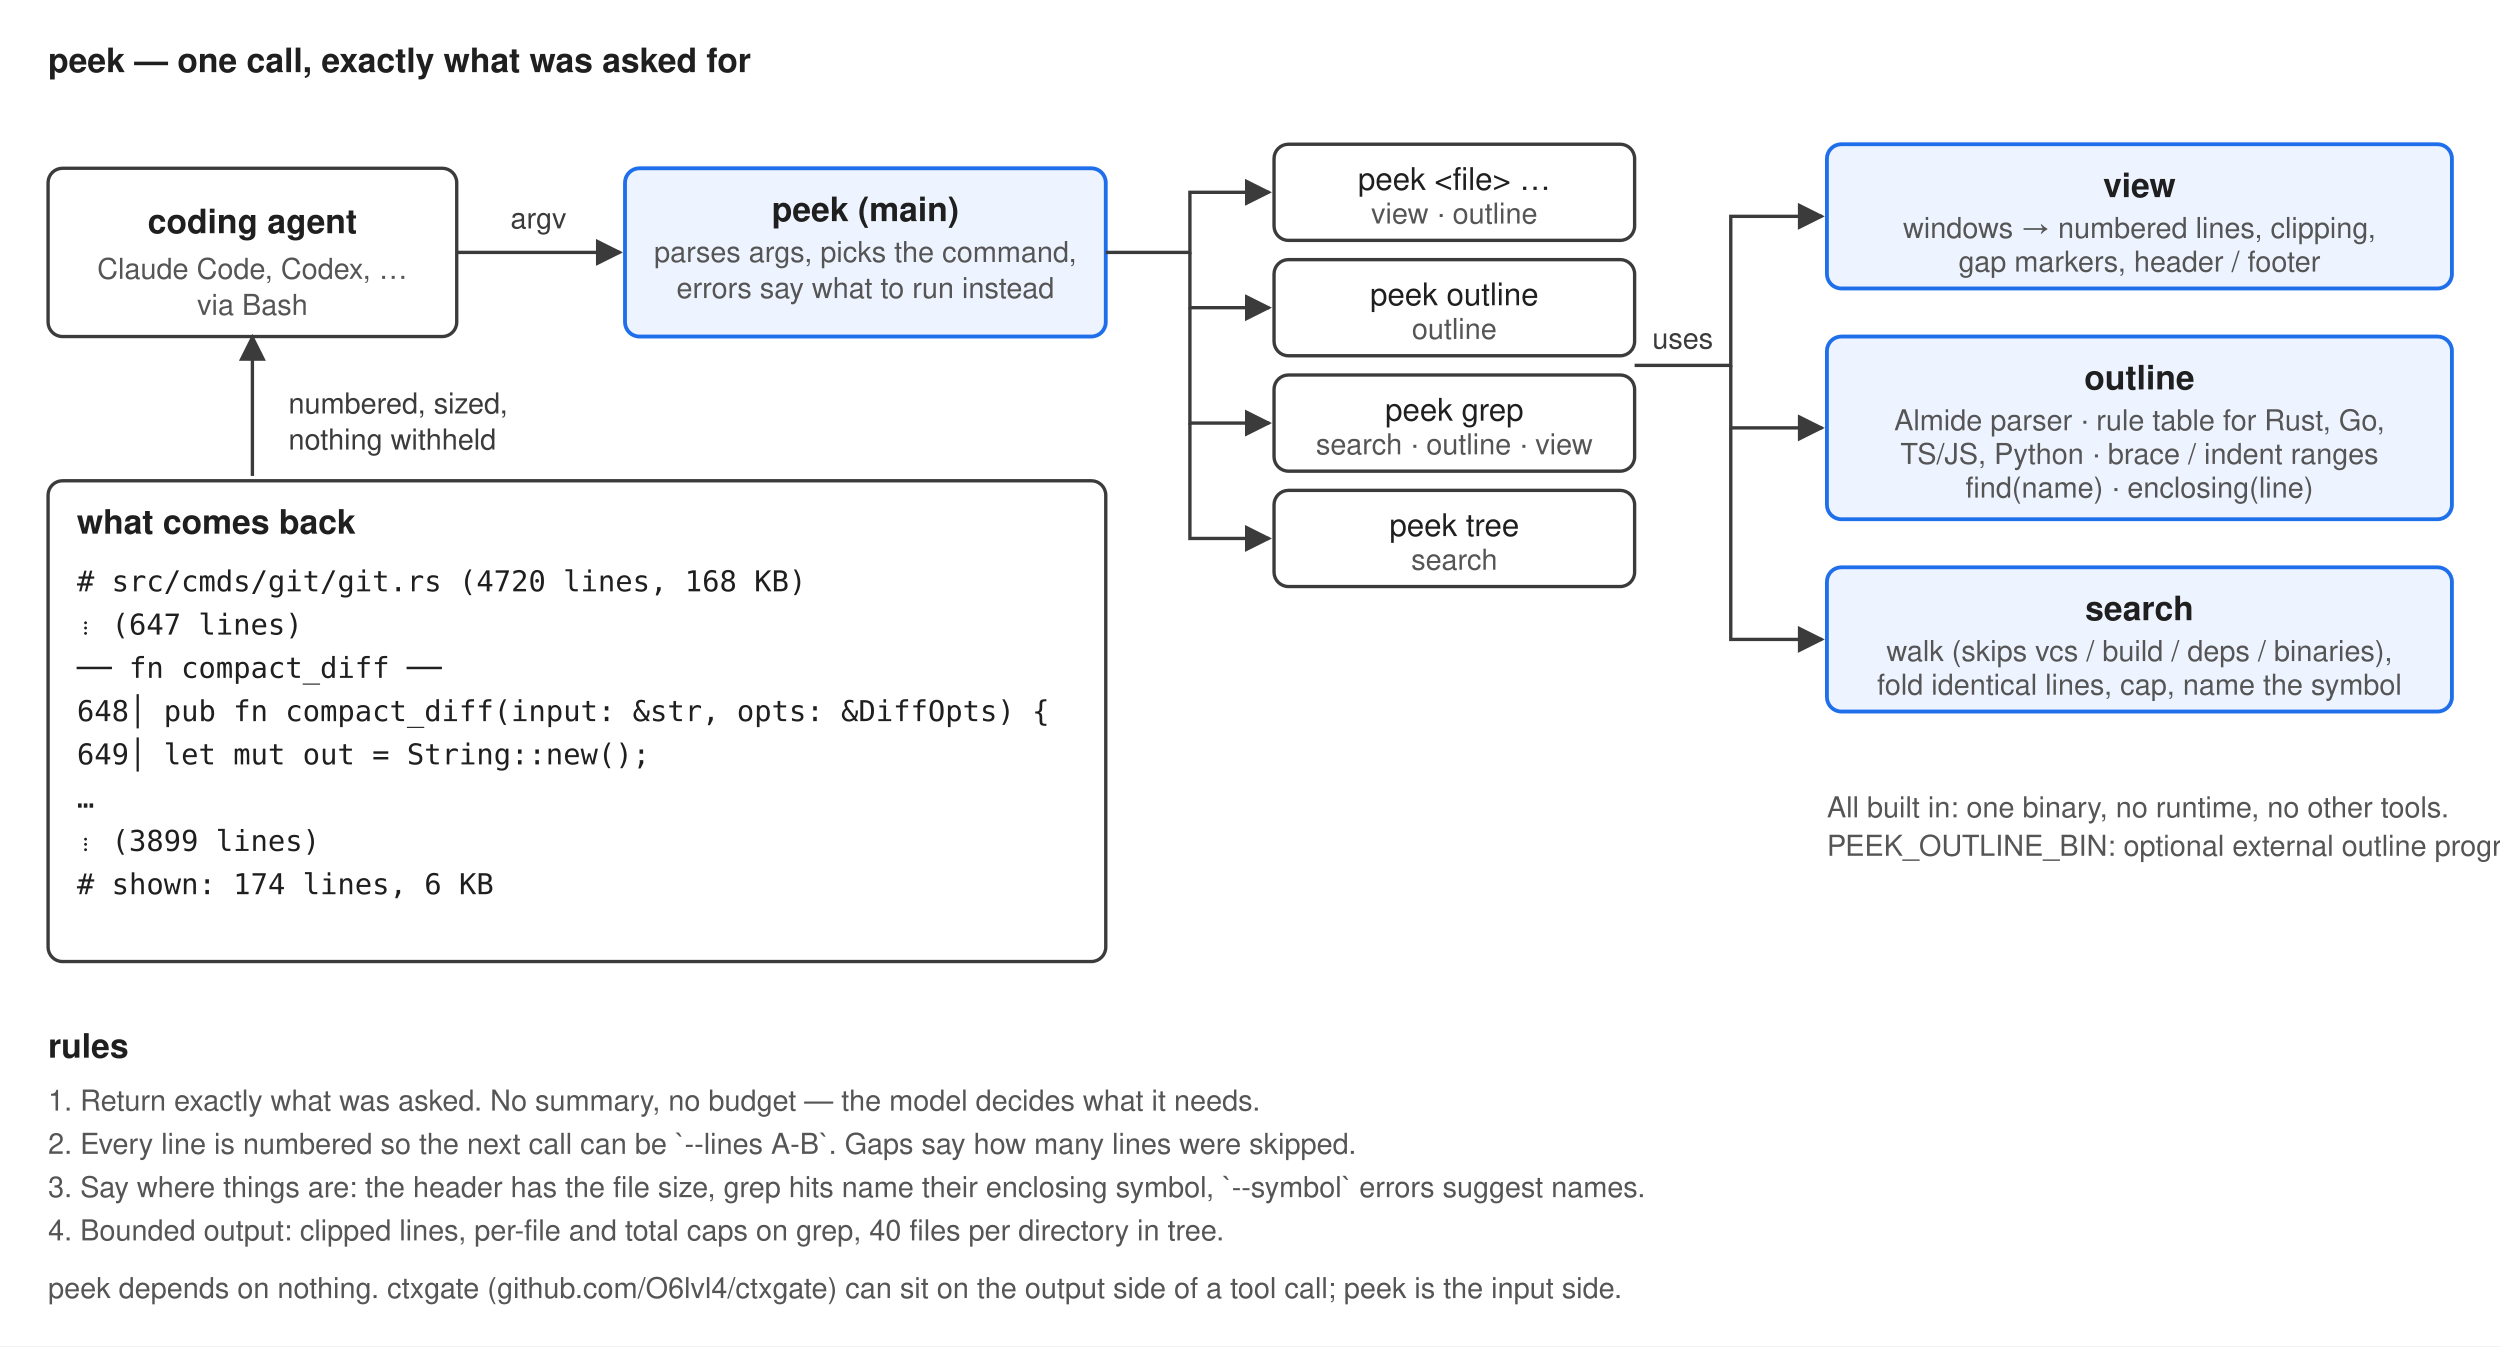
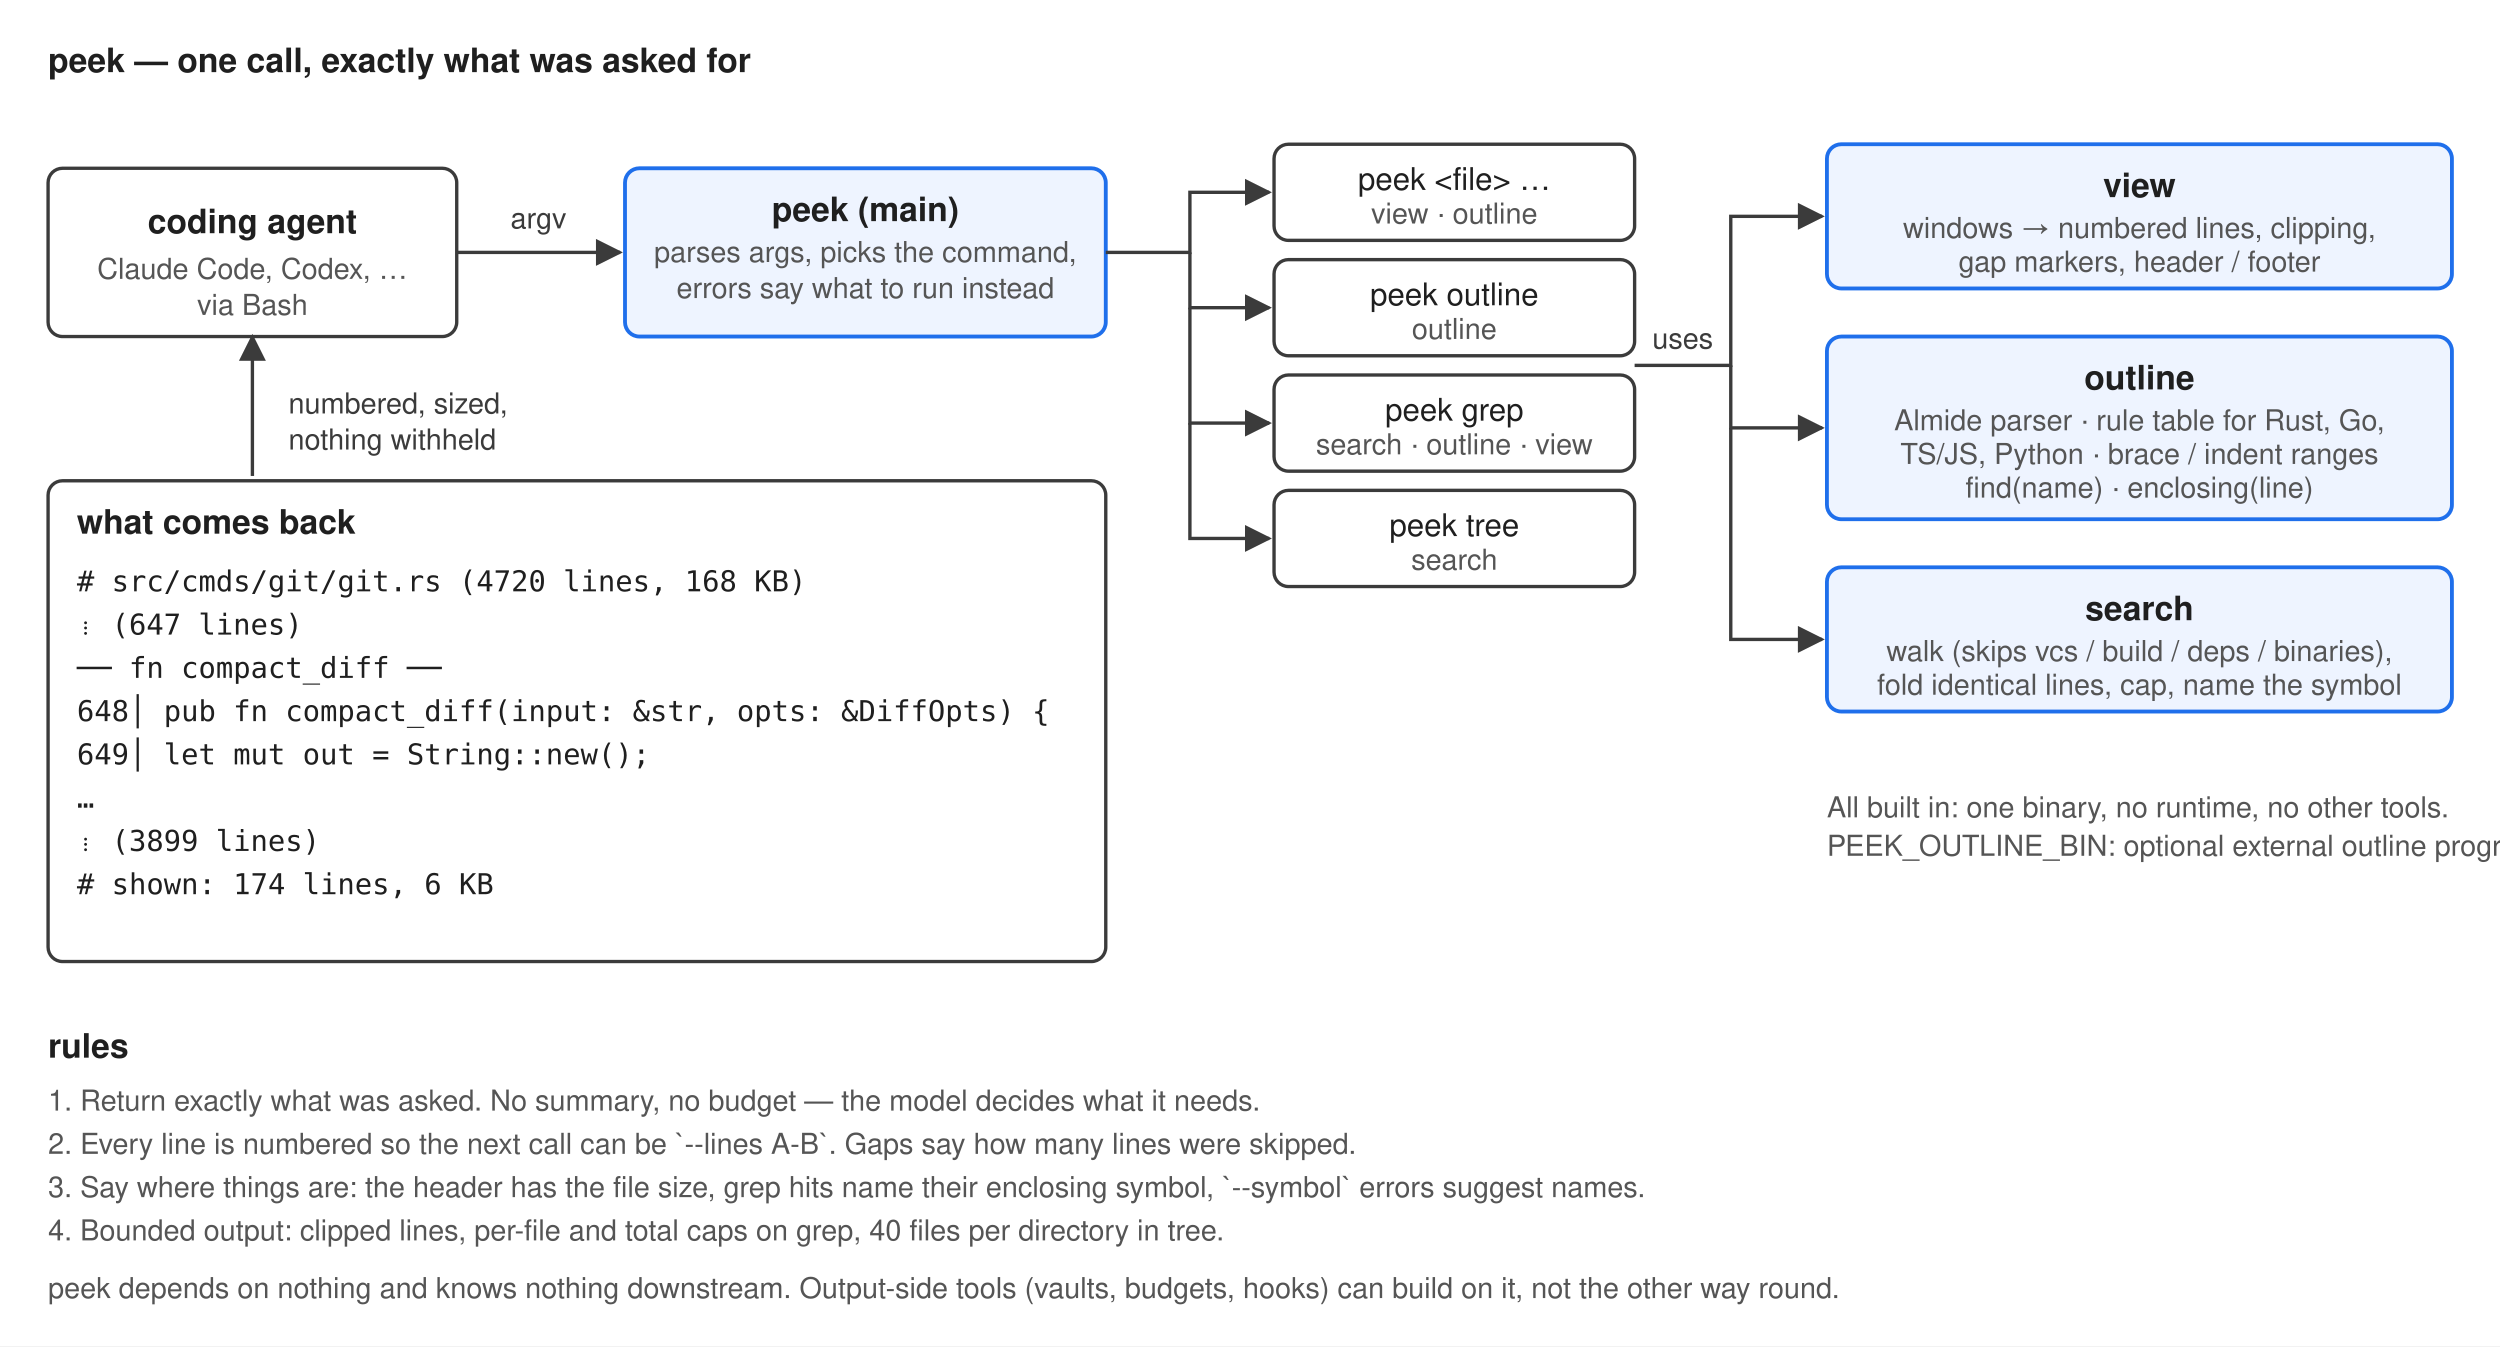
<svg xmlns="http://www.w3.org/2000/svg" width="1040" height="560" viewBox="0 0 1040 560" font-family="ui-sans-serif, -apple-system, 'Segoe UI', Helvetica, Arial, sans-serif" font-size="13">
  <defs>
    <marker id="a" viewBox="0 0 10 10" refX="9" refY="5" markerWidth="8" markerHeight="8" orient="auto-start-reverse">
      <path d="M0,0 L10,5 L0,10 z" fill="#3b3b3b" />
    </marker>
    <marker id="ab" viewBox="0 0 10 10" refX="9" refY="5" markerWidth="8" markerHeight="8" orient="auto-start-reverse">
      <path d="M0,0 L10,5 L0,10 z" fill="#1f6feb" />
    </marker>
  </defs>
  <style>
    .box { fill:#ffffff; stroke:#3b3b3b; stroke-width:1.4; rx:6; }
    .mod { fill:#eef4ff; stroke:#1f6feb; stroke-width:1.6; rx:6; }
    .ext { fill:#fff8e6; stroke:#b8860b; stroke-width:1.4; rx:6; stroke-dasharray:5 3; }
    .t { fill:#1f1f1f; }
    .h { fill:#1f1f1f; font-weight:600; font-size:14px; }
    .s { fill:#555; font-size:12px; }
    .l { fill:#3b3b3b; font-size:12px; }
    .lb { fill:#1f6feb; font-size:12px; }
    .arrow { stroke:#3b3b3b; stroke-width:1.4; fill:none; marker-end:url(#a); }
    .arrowb { stroke:#1f6feb; stroke-width:1.4; fill:none; marker-end:url(#ab); stroke-dasharray:5 4; }
    .mono { font-family: ui-monospace, Menlo, Consolas, monospace; font-size:12px; fill:#1f1f1f; }
  </style>
  <rect x="0" y="0" width="1040" height="560" fill="#ffffff" />
  <text x="20" y="30" class="h" font-size="16">peek — one call, exactly what was asked for</text>
  <rect x="20" y="70" width="170" height="70" class="box" />
  <text x="105" y="97" text-anchor="middle" class="h">coding agent</text>
  <text x="105" y="116" text-anchor="middle" class="s">Claude Code, Codex, …</text>
  <text x="105" y="131" text-anchor="middle" class="s">via Bash</text>
  <rect x="260" y="70" width="200" height="70" class="mod" />
  <text x="360" y="92" text-anchor="middle" class="h">peek (main)</text>
  <text x="360" y="109" text-anchor="middle" class="s">parses args, picks the command,</text>
  <text x="360" y="124" text-anchor="middle" class="s">errors say what to run instead</text>
  <line x1="190" y1="105" x2="258" y2="105" class="arrow" />
  <text x="224" y="95" text-anchor="middle" class="l">argv</text>
  <rect x="530" y="60" width="150" height="40" class="box" />
  <text x="605" y="79" text-anchor="middle" class="t">peek &lt;file&gt; …</text>
  <text x="605" y="93" text-anchor="middle" class="s">view · outline</text>
  <rect x="530" y="108" width="150" height="40" class="box" />
  <text x="605" y="127" text-anchor="middle" class="t">peek outline</text>
  <text x="605" y="141" text-anchor="middle" class="s">outline</text>
  <rect x="530" y="156" width="150" height="40" class="box" />
  <text x="605" y="175" text-anchor="middle" class="t">peek grep</text>
  <text x="605" y="189" text-anchor="middle" class="s">search · outline · view</text>
  <rect x="530" y="204" width="150" height="40" class="box" />
  <text x="605" y="223" text-anchor="middle" class="t">peek tree</text>
  <text x="605" y="237" text-anchor="middle" class="s">search</text>
  <path d="M460,105 L495,105 L495,80 L528,80" class="arrow" />
  <path d="M495,105 L495,128 L528,128" class="arrow" />
  <path d="M495,128 L495,176 L528,176" class="arrow" />
  <path d="M495,176 L495,224 L528,224" class="arrow" />
  <rect x="760" y="60" width="260" height="60" class="mod" />
  <text x="890" y="82" text-anchor="middle" class="h">view</text>
  <text x="890" y="99" text-anchor="middle" class="s">windows → numbered lines, clipping,</text>
  <text x="890" y="113" text-anchor="middle" class="s">gap markers, header / footer</text>
  <rect x="760" y="140" width="260" height="76" class="mod" />
  <text x="890" y="162" text-anchor="middle" class="h">outline</text>
  <text x="890" y="179" text-anchor="middle" class="s">Almide parser · rule table for Rust, Go,</text>
  <text x="890" y="193" text-anchor="middle" class="s">TS/JS, Python · brace / indent ranges</text>
  <text x="890" y="207" text-anchor="middle" class="s">find(name) · enclosing(line)</text>
  <rect x="760" y="236" width="260" height="60" class="mod" />
  <text x="890" y="258" text-anchor="middle" class="h">search</text>
  <text x="890" y="275" text-anchor="middle" class="s">walk (skips vcs / build / deps / binaries),</text>
  <text x="890" y="289" text-anchor="middle" class="s">fold identical lines, cap, name the symbol</text>
  <path d="M680,152 L720,152 L720,90 L758,90" class="arrow" />
  <path d="M720,152 L720,178 L758,178" class="arrow" />
  <path d="M720,178 L720,266 L758,266" class="arrow" />
  <text x="700" y="145" text-anchor="middle" class="l">uses</text>
  <text x="760" y="340" class="s">All built in: one binary, no runtime, no other tools.</text>
  <text x="760" y="356" class="s">PEEK_OUTLINE_BIN: optional external outline program.</text>
  <rect x="20" y="200" width="440" height="200" class="box" />
  <text x="32" y="222" class="h">what comes back</text>
  <text x="32" y="246" class="mono"># src/cmds/git/git.rs  (4720 lines, 168 KB)</text>
  <text x="32" y="264" class="mono">       ⋮  (647 lines)</text>
  <text x="32" y="282" class="mono">     ── fn compact_diff ──</text>
  <text x="32" y="300" class="mono"> 648│ pub fn compact_diff(input: &amp;str, opts: &amp;DiffOpts) {</text>
  <text x="32" y="318" class="mono"> 649│     let mut out = String::new();</text>
  <text x="32" y="336" class="mono"> …</text>
  <text x="32" y="354" class="mono">       ⋮  (3899 lines)</text>
  <text x="32" y="372" class="mono"># shown: 174 lines, 6 KB</text>
  <path d="M105,140 L105,198" class="arrow" transform="scale(1,-1) translate(0,-338)" />
  <text x="120" y="172" class="l">numbered, sized,</text>
  <text x="120" y="187" class="l">nothing withheld</text>
  <text x="20" y="440" class="h">rules</text>
  <text x="20" y="462" class="s">1. Return exactly what was asked. No summary, no budget — the model decides what it needs.</text>
  <text x="20" y="480" class="s">2. Every line is numbered so the next call can be `--lines A-B`. Gaps say how many lines were skipped.</text>
  <text x="20" y="498" class="s">3. Say where things are: the header has the file size, grep hits name their enclosing symbol, `--symbol` errors suggest names.</text>
  <text x="20" y="516" class="s">4. Bounded output: clipped lines, per-file and total caps on grep, 40 files per directory in tree.</text>
-   <text x="20" y="540" class="s">peek depends on nothing. ctxgate (github.com/O6lvl4/ctxgate) can sit on the output side of a tool call; peek is the input side.</text>
+   <text x="20" y="540" class="s">peek depends on nothing and knows nothing downstream. Output-side tools (vaults, budgets, hooks) can build on it, not the other way round.</text>
</svg>
